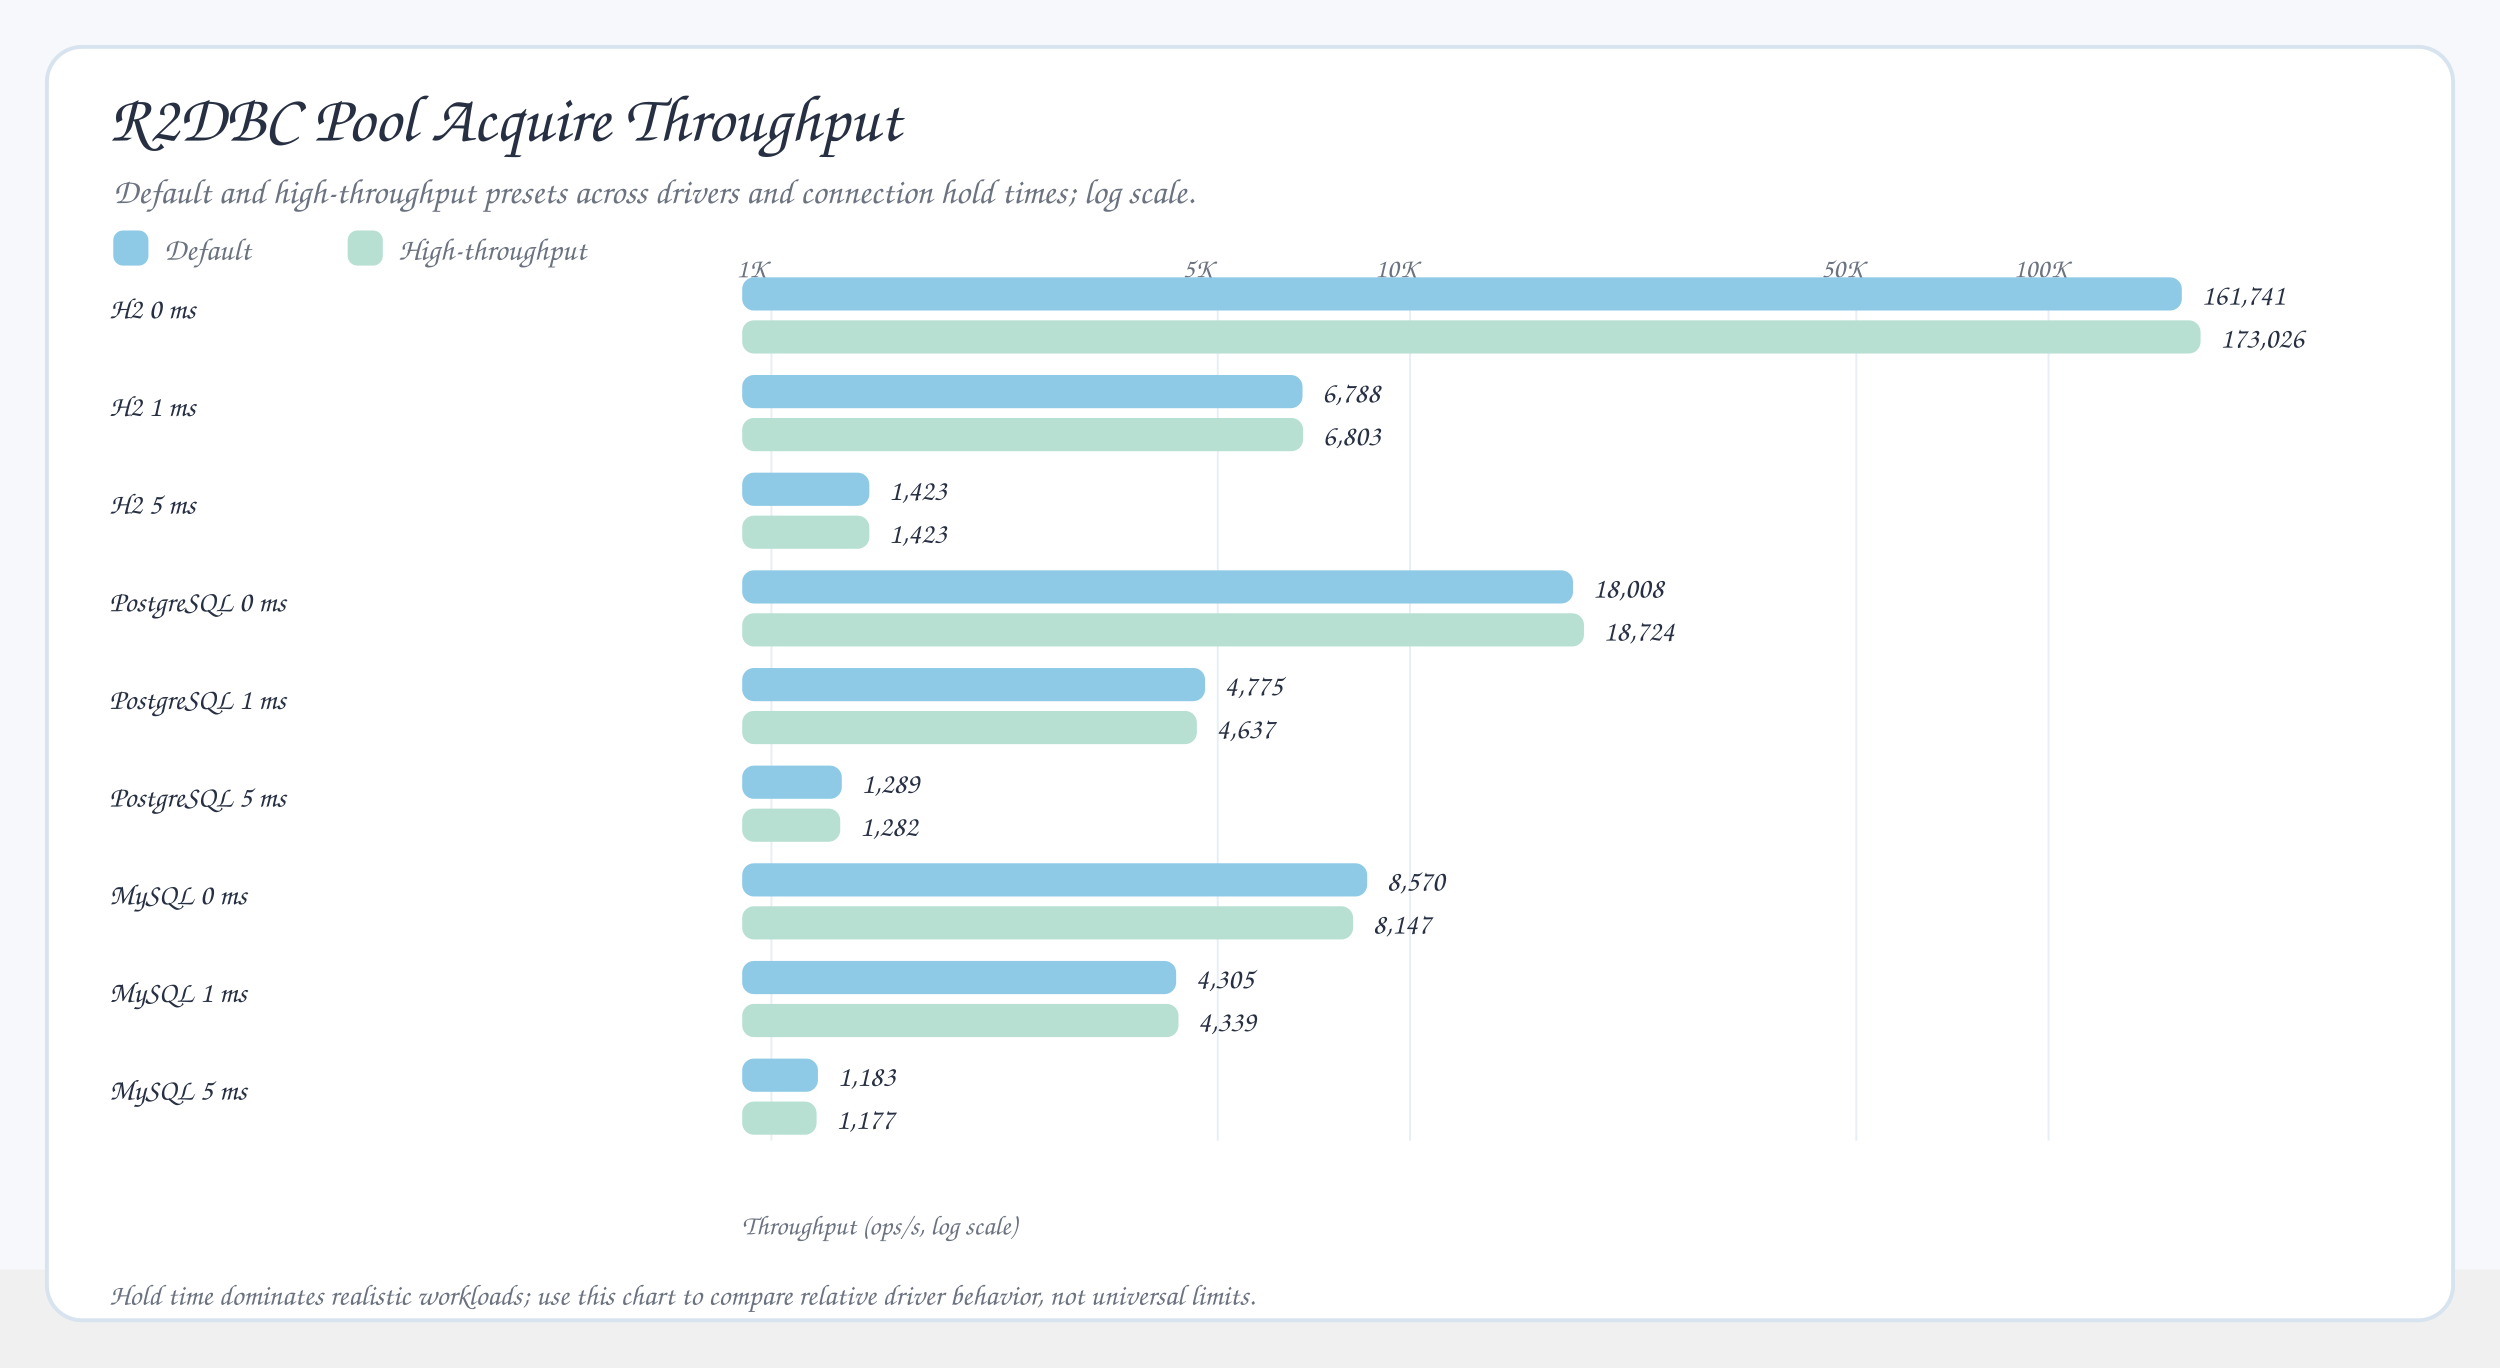
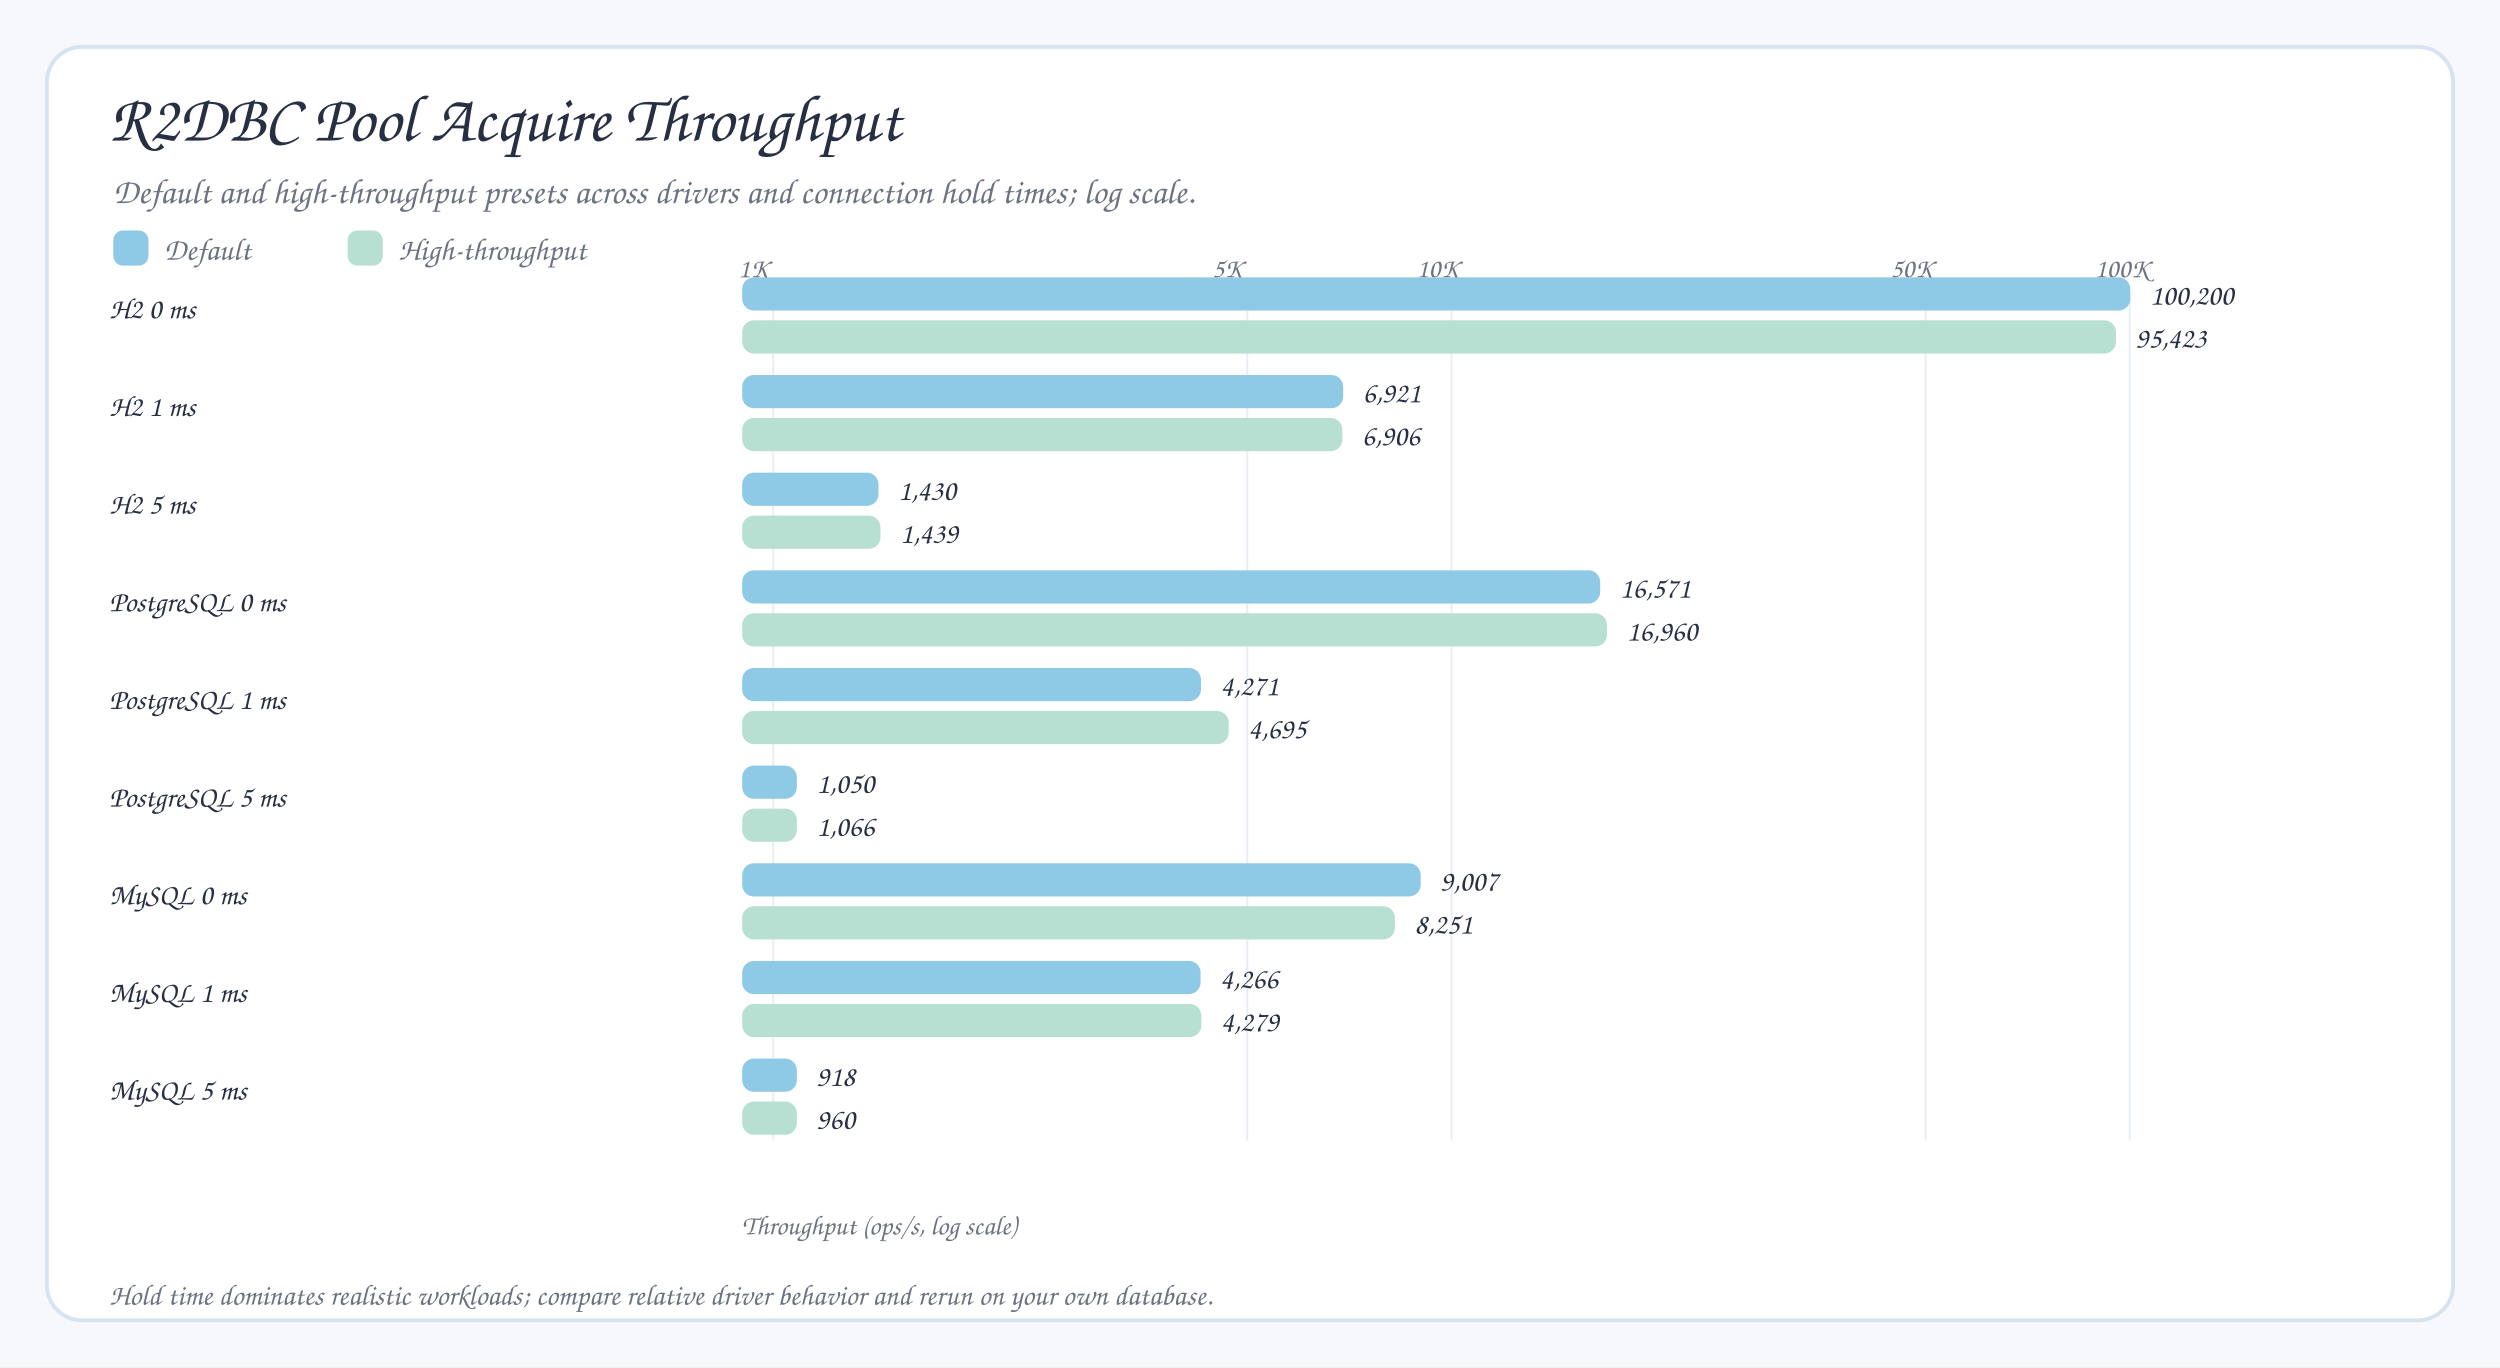
<svg xmlns="http://www.w3.org/2000/svg" width="1280" height="700" viewBox="0 0 1280 700" role="img" aria-label="R2DBC Pool Acquire Throughput Chart">
  <style>
.title{font-family:'Architects Daughter','Comic Sans MS','Comic Neue',cursive;font-size:34px;font-weight:400;fill:#273043}.subtitle,.axis,.legend,.note{font-family:'Comic Sans MS','Comic Neue','Chalkboard SE',cursive;fill:#6b7280;font-weight:400}.label{font-family:'Comic Sans MS','Comic Neue','Chalkboard SE',cursive;fill:#273043;font-weight:400}.value{font-family:'Comic Sans MS','Comic Neue','Chalkboard SE',cursive;fill:#273043;font-weight:400;font-size:15px}.axis{font-size:14px}.legend{font-size:16px}.note{font-size:15px}.label{font-size:15px}
</style>
-   <rect width="1280" height="650" fill="#f6f8fb" />
+   <rect width="1280" height="700" fill="#f6f8fb" />
  <rect x="24" y="24" width="1232" height="652" rx="18" fill="#ffffff" stroke="#d7e3ee" stroke-width="2" />
  <text class="title" x="56" y="72">R2DBC Pool Acquire Throughput</text>
  <text class="subtitle" x="58" y="104" font-size="18">Default and high-throughput presets across drivers and connection hold times; log scale.</text>
  <rect x="58" y="118" width="18" height="18" rx="5" fill="#8ecae6" />
  <text class="legend" x="84" y="133">Default</text>
  <rect x="178" y="118" width="18" height="18" rx="5" fill="#b8e0d2" />
  <text class="legend" x="204" y="133">High-throughput</text>
-   <line x1="394.96" y1="150" x2="394.96" y2="584" stroke="#e8eef6" />
-   <text class="axis" x="376.96" y="142">1K</text>
-   <line x1="623.489" y1="150" x2="623.489" y2="584" stroke="#e8eef6" />
-   <text class="axis" x="605.489" y="142">5K</text>
-   <line x1="721.911" y1="150" x2="721.911" y2="584" stroke="#e8eef6" />
-   <text class="axis" x="703.911" y="142">10K</text>
-   <line x1="950.439" y1="150" x2="950.439" y2="584" stroke="#e8eef6" />
-   <text class="axis" x="932.439" y="142">50K</text>
-   <line x1="1048.861" y1="150" x2="1048.861" y2="584" stroke="#e8eef6" />
-   <text class="axis" x="1030.861" y="142">100K</text>
+   <line x1="395.9" y1="150" x2="395.9" y2="584" stroke="#e8eef6" />
+   <text class="axis" x="377.9" y="142">1K</text>
+   <line x1="638.6" y1="150" x2="638.6" y2="584" stroke="#e8eef6" />
+   <text class="axis" x="620.6" y="142">5K</text>
+   <line x1="743.2" y1="150" x2="743.2" y2="584" stroke="#e8eef6" />
+   <text class="axis" x="725.2" y="142">10K</text>
+   <line x1="985.9" y1="150" x2="985.9" y2="584" stroke="#e8eef6" />
+   <text class="axis" x="967.9" y="142">50K</text>
+   <line x1="1090.4" y1="150" x2="1090.4" y2="584" stroke="#e8eef6" />
+   <text class="axis" x="1072.4" y="142">100K</text>
  <text class="label" x="56" y="163">H2 0 ms</text>
-   <rect x="380" y="142" width="737.1" height="17" rx="6" fill="#8ecae6" />
-   <text class="value" x="1127.135" y="156">161,741</text>
-   <rect x="380" y="164" width="746.7" height="17" rx="6" fill="#b8e0d2" />
-   <text class="value" x="1136.712" y="178">173,026</text>
+   <rect x="380" y="142" width="710.7" height="17" rx="6" fill="#8ecae6" />
+   <text class="value" x="1100.7" y="156">100,200</text>
+   <rect x="380" y="164" width="703.4" height="17" rx="6" fill="#b8e0d2" />
+   <text class="value" x="1093.4" y="178">95,423</text>
  <text class="label" x="56" y="213">H2 1 ms</text>
-   <rect x="380" y="192" width="286.9" height="17" rx="6" fill="#8ecae6" />
-   <text class="value" x="676.899" y="206">6,788</text>
-   <rect x="380" y="214" width="287.2" height="17" rx="6" fill="#b8e0d2" />
-   <text class="value" x="677.212" y="228">6,803</text>
+   <rect x="380" y="192" width="307.7" height="17" rx="6" fill="#8ecae6" />
+   <text class="value" x="697.7" y="206">6,921</text>
+   <rect x="380" y="214" width="307.3" height="17" rx="6" fill="#b8e0d2" />
+   <text class="value" x="697.3" y="228">6,906</text>
  <text class="label" x="56" y="263">H2 5 ms</text>
-   <rect x="380" y="242" width="65.1" height="17" rx="6" fill="#8ecae6" />
-   <text class="value" x="455.051" y="256">1,423</text>
-   <rect x="380" y="264" width="65.1" height="17" rx="6" fill="#b8e0d2" />
-   <text class="value" x="455.051" y="278">1,423</text>
+   <rect x="380" y="242" width="69.8" height="17" rx="6" fill="#8ecae6" />
+   <text class="value" x="459.8" y="256">1,430</text>
+   <rect x="380" y="264" width="70.8" height="17" rx="6" fill="#b8e0d2" />
+   <text class="value" x="460.8" y="278">1,439</text>
  <text class="label" x="56" y="313">PostgreSQL 0 ms</text>
-   <rect x="380" y="292" width="425.4" height="17" rx="6" fill="#8ecae6" />
-   <text class="value" x="815.435" y="306">18,008</text>
-   <rect x="380" y="314" width="431.0" height="17" rx="6" fill="#b8e0d2" />
-   <text class="value" x="820.972" y="328">18,724</text>
+   <rect x="380" y="292" width="439.3" height="17" rx="6" fill="#8ecae6" />
+   <text class="value" x="829.3" y="306">16,571</text>
+   <rect x="380" y="314" width="442.8" height="17" rx="6" fill="#b8e0d2" />
+   <text class="value" x="832.8" y="328">16,960</text>
  <text class="label" x="56" y="363">PostgreSQL 1 ms</text>
-   <rect x="380" y="342" width="237.0" height="17" rx="6" fill="#8ecae6" />
-   <text class="value" x="626.951" y="356">4,775</text>
-   <rect x="380" y="364" width="232.8" height="17" rx="6" fill="#b8e0d2" />
-   <text class="value" x="622.787" y="378">4,637</text>
+   <rect x="380" y="342" width="234.9" height="17" rx="6" fill="#8ecae6" />
+   <text class="value" x="624.9" y="356">4,271</text>
+   <rect x="380" y="364" width="249.1" height="17" rx="6" fill="#b8e0d2" />
+   <text class="value" x="639.1" y="378">4,695</text>
  <text class="label" x="56" y="413">PostgreSQL 5 ms</text>
-   <rect x="380" y="392" width="51.0" height="17" rx="6" fill="#8ecae6" />
-   <text class="value" x="441.008" y="406">1,289</text>
-   <rect x="380" y="414" width="50.2" height="17" rx="6" fill="#b8e0d2" />
-   <text class="value" x="440.234" y="428">1,282</text>
+   <rect x="380" y="392" width="28.0" height="17" rx="6" fill="#8ecae6" />
+   <text class="value" x="418.0" y="406">1,050</text>
+   <rect x="380" y="414" width="28.0" height="17" rx="6" fill="#b8e0d2" />
+   <text class="value" x="418.0" y="428">1,066</text>
  <text class="label" x="56" y="463">MySQL 0 ms</text>
-   <rect x="380" y="442" width="320.0" height="17" rx="6" fill="#8ecae6" />
-   <text class="value" x="709.999" y="456">8,570</text>
-   <rect x="380" y="464" width="312.8" height="17" rx="6" fill="#b8e0d2" />
-   <text class="value" x="702.812" y="478">8,147</text>
+   <rect x="380" y="442" width="347.4" height="17" rx="6" fill="#8ecae6" />
+   <text class="value" x="737.4" y="456">9,007</text>
+   <rect x="380" y="464" width="334.2" height="17" rx="6" fill="#b8e0d2" />
+   <text class="value" x="724.2" y="478">8,251</text>
  <text class="label" x="56" y="513">MySQL 1 ms</text>
-   <rect x="380" y="492" width="222.2" height="17" rx="6" fill="#8ecae6" />
-   <text class="value" x="612.238" y="506">4,305</text>
-   <rect x="380" y="514" width="223.4" height="17" rx="6" fill="#b8e0d2" />
-   <text class="value" x="613.355" y="528">4,339</text>
+   <rect x="380" y="492" width="234.7" height="17" rx="6" fill="#8ecae6" />
+   <text class="value" x="624.7" y="506">4,266</text>
+   <rect x="380" y="514" width="235.1" height="17" rx="6" fill="#b8e0d2" />
+   <text class="value" x="625.1" y="528">4,279</text>
  <text class="label" x="56" y="563">MySQL 5 ms</text>
-   <rect x="380" y="542" width="38.8" height="17" rx="6" fill="#8ecae6" />
-   <text class="value" x="428.823" y="556">1,183</text>
-   <rect x="380" y="564" width="38.1" height="17" rx="6" fill="#b8e0d2" />
-   <text class="value" x="428.101" y="578">1,177</text>
+   <rect x="380" y="542" width="28.0" height="17" rx="6" fill="#8ecae6" />
+   <text class="value" x="418.0" y="556">918</text>
+   <rect x="380" y="564" width="28.0" height="17" rx="6" fill="#b8e0d2" />
+   <text class="value" x="418.0" y="578">960</text>
  <text class="axis" x="380" y="632">Throughput (ops/s, log scale)</text>
-   <text class="note" x="56" y="668">Hold time dominates realistic workloads; use this chart to compare relative driver behavior, not universal limits.</text>
+   <text class="note" x="56" y="668">Hold time dominates realistic workloads; compare relative driver behavior and rerun on your own database.</text>
</svg>
